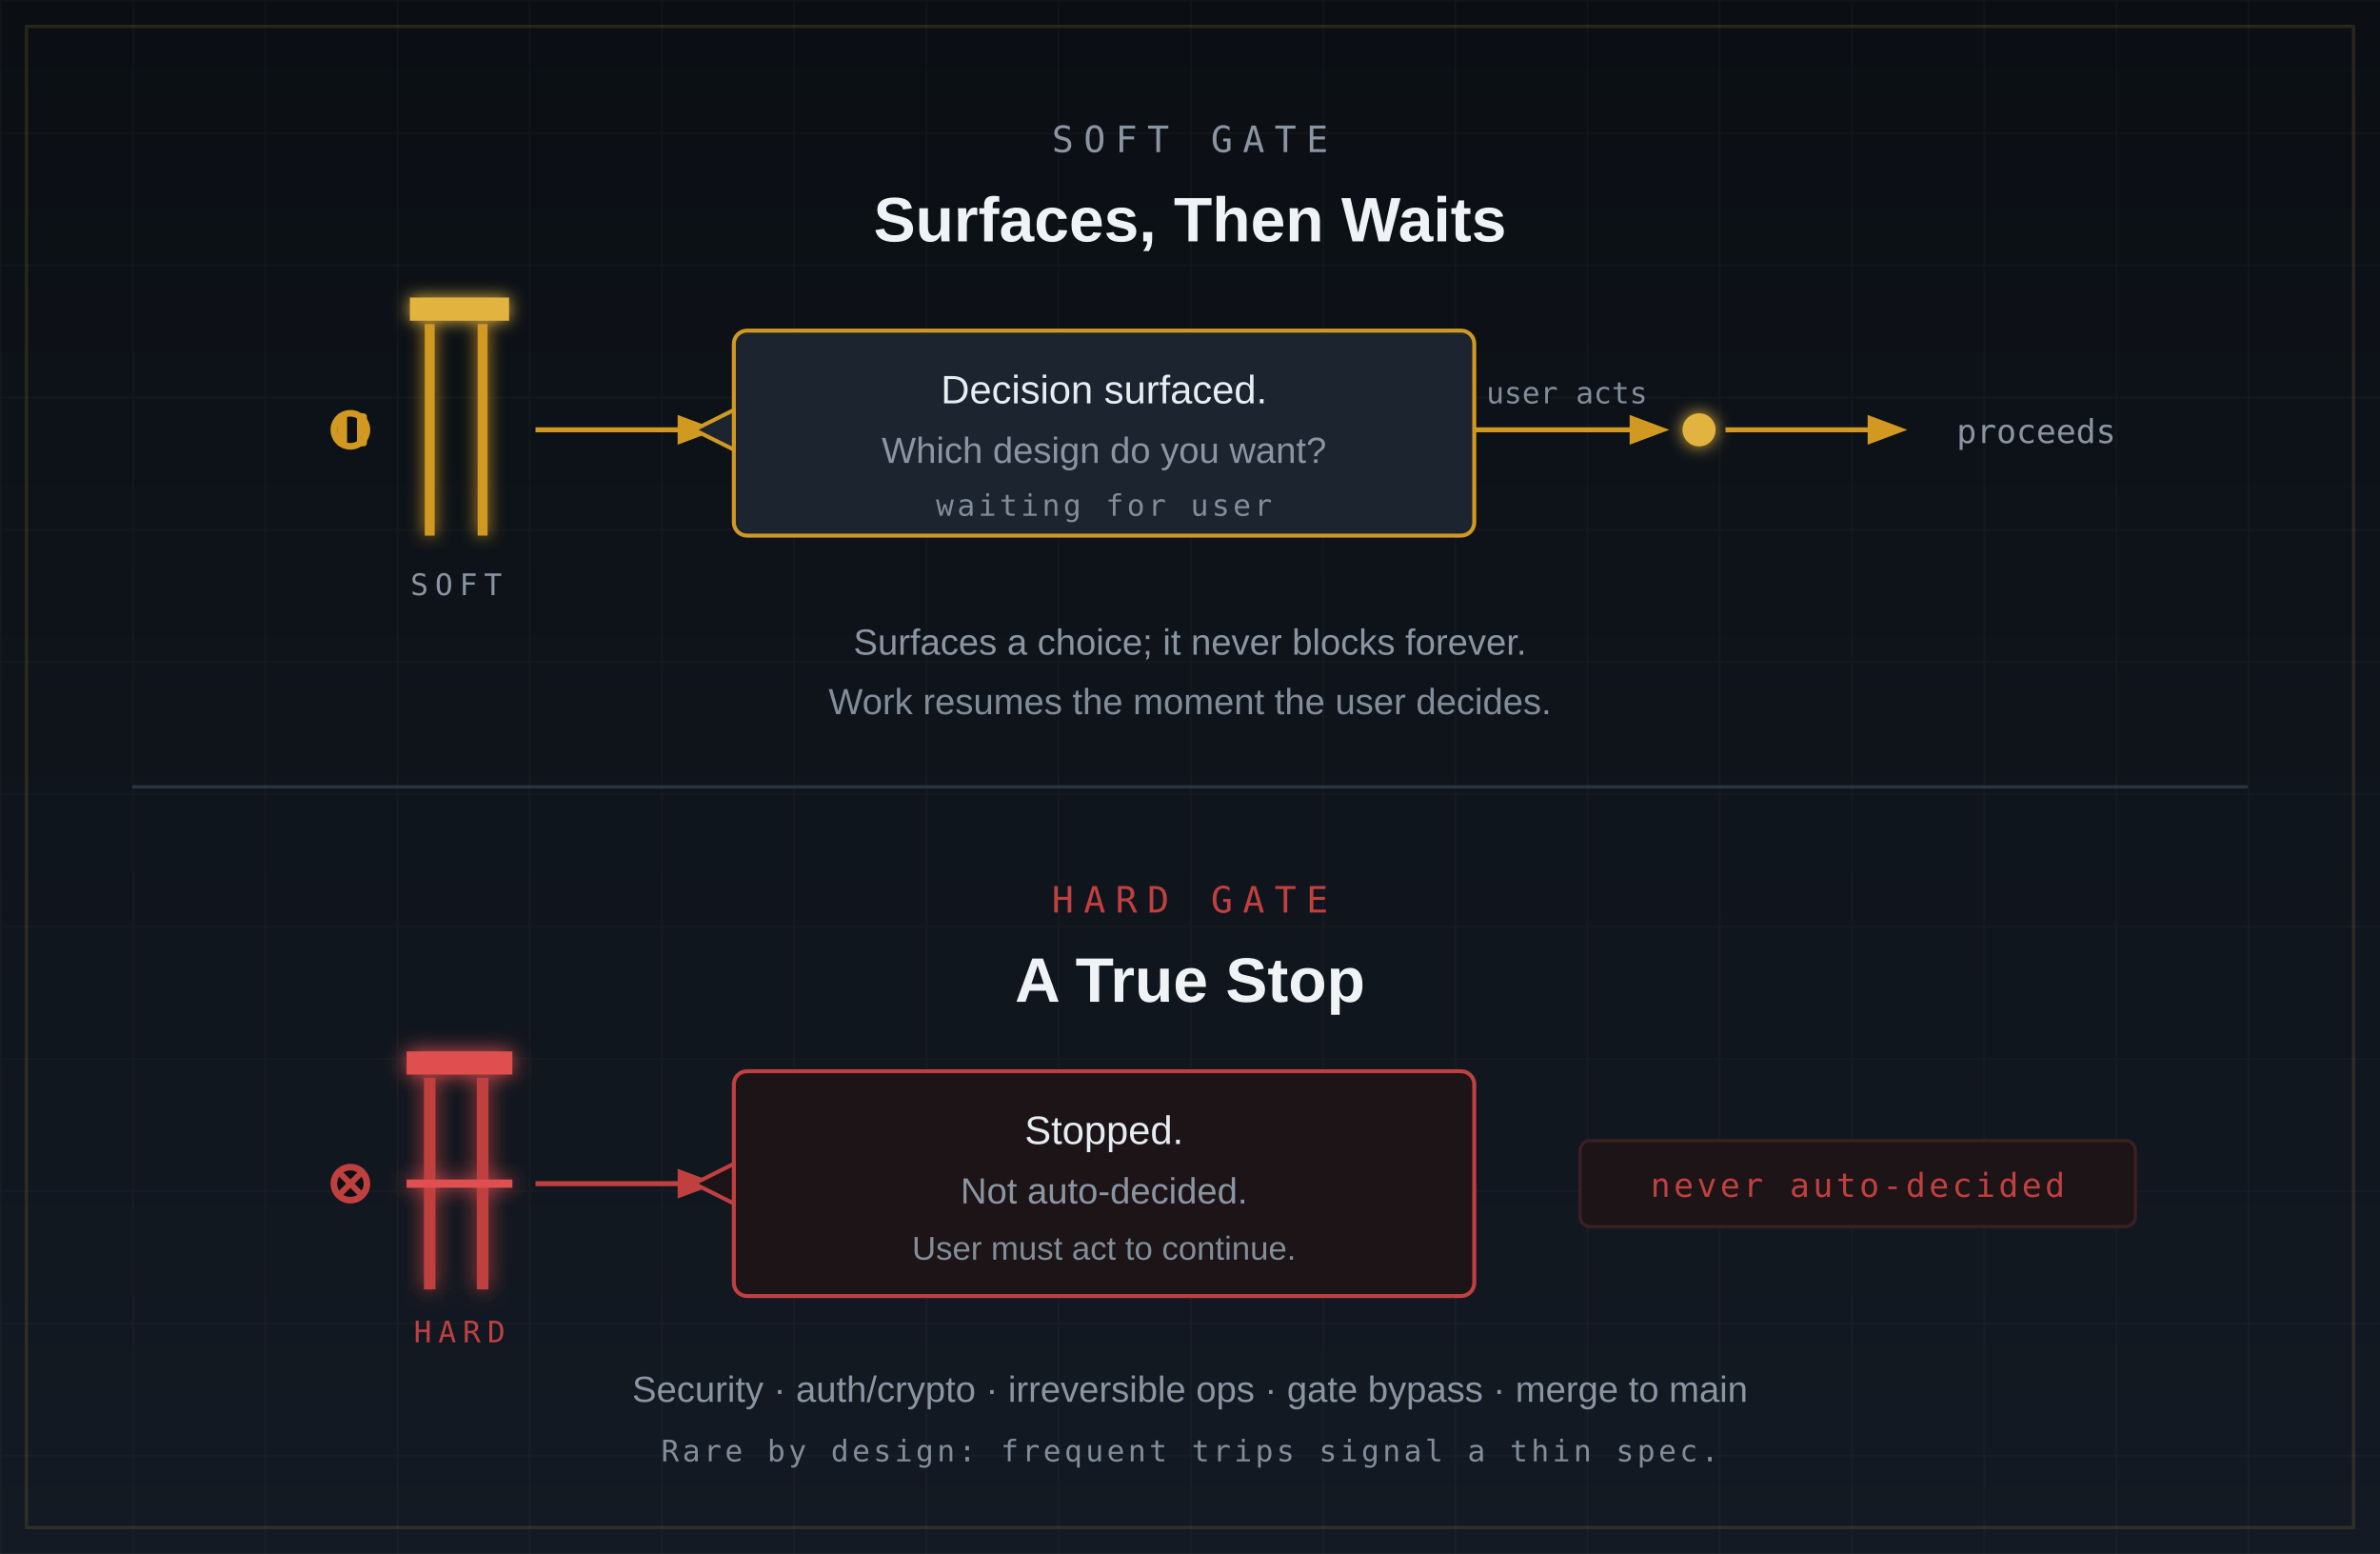
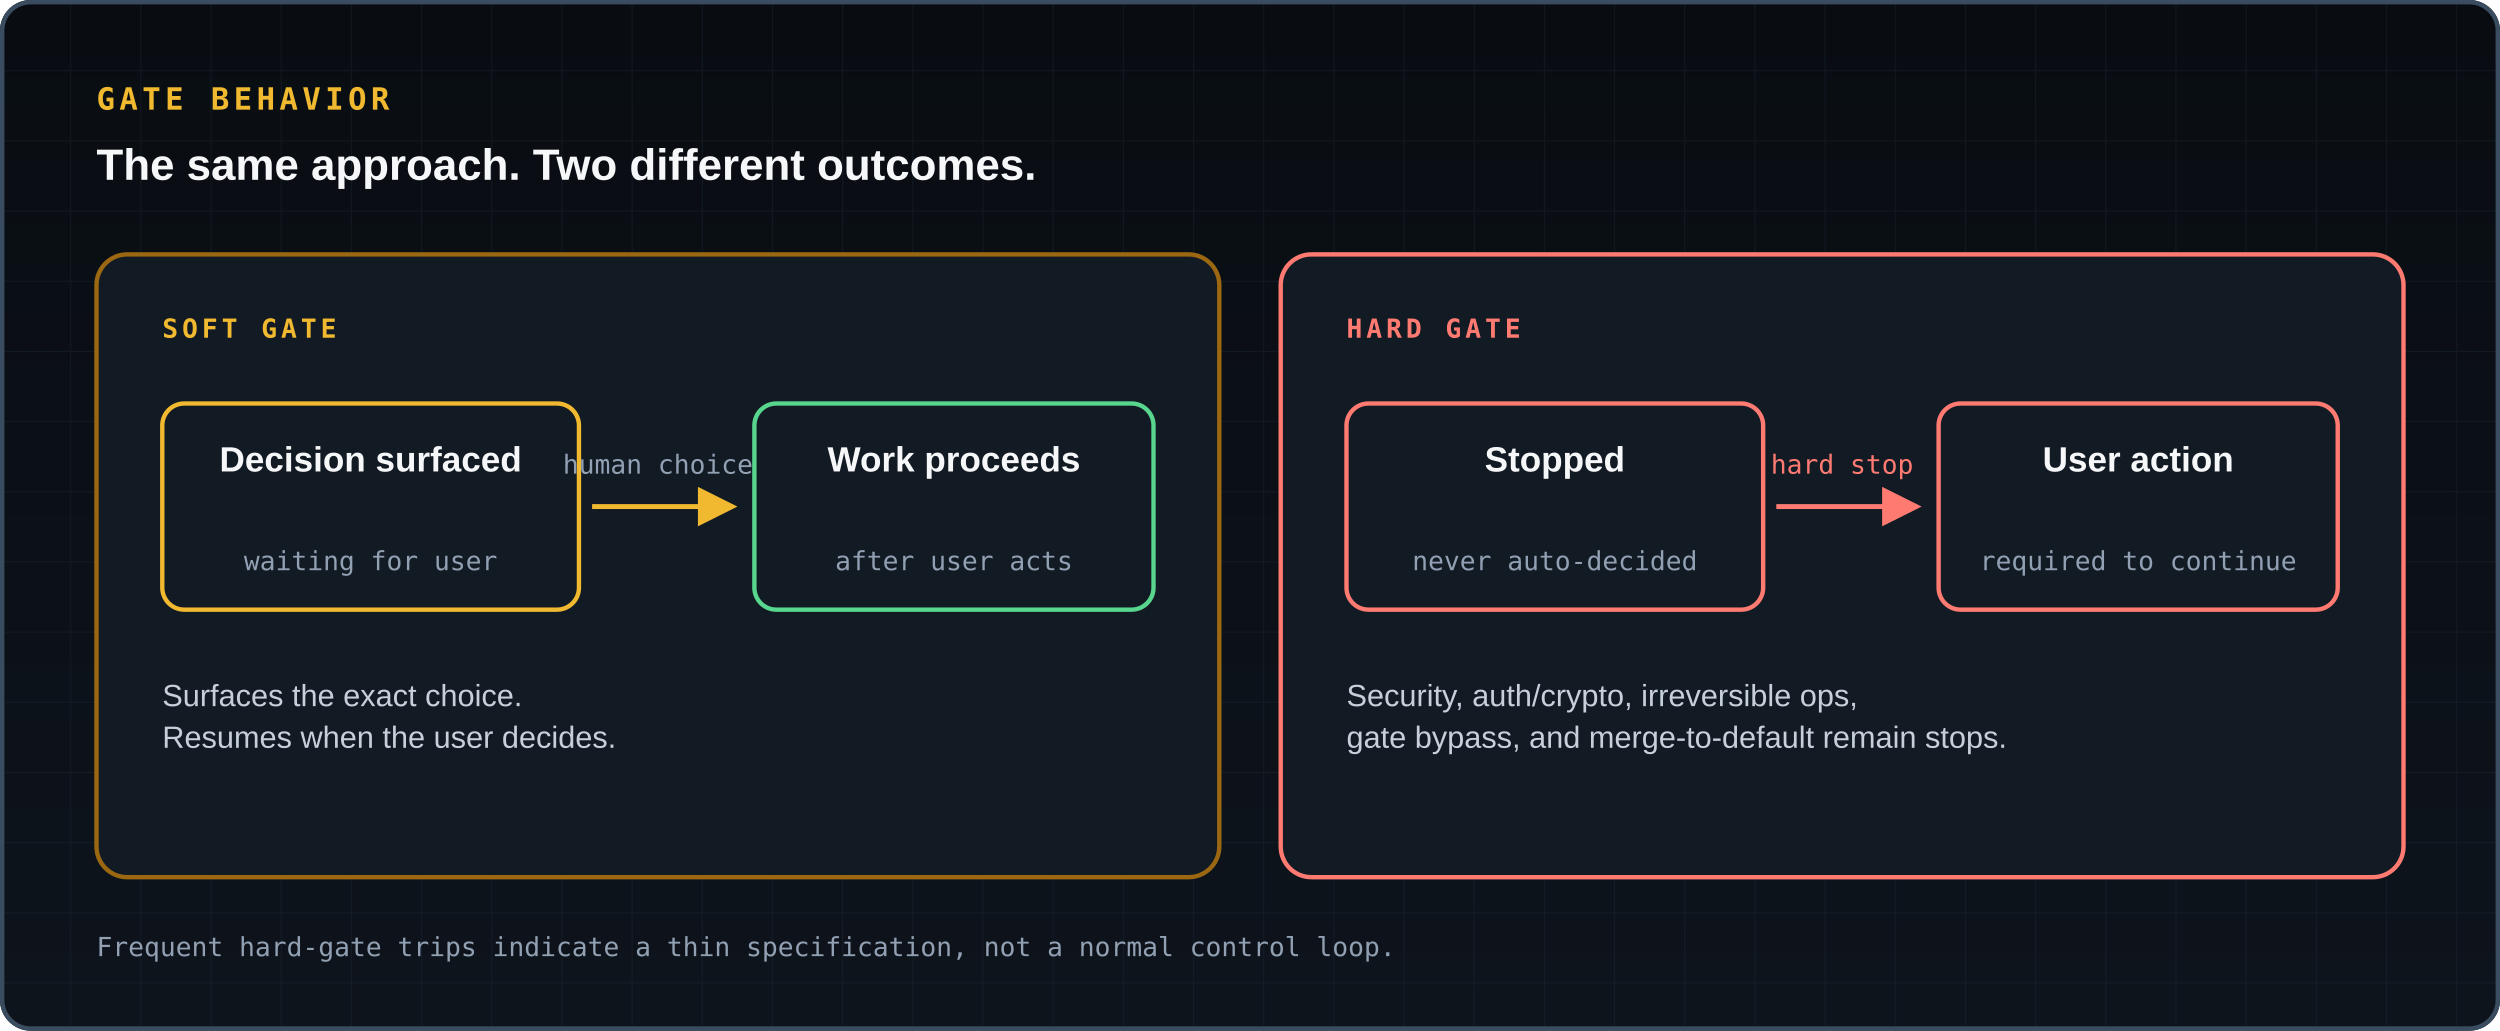
- <svg xmlns="http://www.w3.org/2000/svg" viewBox="0 0 720 470" role="img" aria-label="Gate model, stacked. Top band, the soft gate: a commit reaches the gate, which surfaces a decision and waits; once the user acts the work proceeds. Bottom band, the hard gate: a true stop that is never auto-decided, even under autonomous execution; the user must act before work can continue. Hard gates cover security, auth/crypto, irreversible ops, gate bypass, and merge to main, and are rare by design.">
+ <svg xmlns="http://www.w3.org/2000/svg" viewBox="0 0 1140 470" role="img" data-diagram-system="ca-v2">
  <defs>
-     <linearGradient id="gm-bg" x1="0" y1="0" x2="0" y2="1">
-       <stop offset="0" stop-color="#0b0f14" />
-       <stop offset="1" stop-color="#131a23" />
+     <linearGradient id="canvas" x1="0" y1="0" x2="0" y2="1">
+       <stop stop-color="#090d12" />
+       <stop offset="1" stop-color="#0e141c" />
    </linearGradient>
-     <pattern id="gm-grid" width="40" height="40" patternUnits="userSpaceOnUse">
-       <path d="M 40 0 L 0 0 0 40" fill="none" stroke="#e6edf3" stroke-opacity="0.028" stroke-width="1" />
+     <pattern id="grid" width="32" height="32" patternUnits="userSpaceOnUse">
+       <path d="M32 0H0V32" fill="none" stroke="#273647" stroke-width="1" stroke-opacity=".24" />
    </pattern>
-     <filter id="gm-glow" x="-60%" y="-60%" width="220%" height="220%">
-       <feGaussianBlur stdDeviation="2.4" result="b" />
-       <feMerge>
-         <feMergeNode in="b" />
-         <feMergeNode in="SourceGraphic" />
-       </feMerge>
-     </filter>
-     <filter id="gm-glow-red" x="-60%" y="-60%" width="220%" height="220%">
-       <feGaussianBlur stdDeviation="3" result="b" />
-       <feMerge>
-         <feMergeNode in="b" />
-         <feMergeNode in="SourceGraphic" />
-       </feMerge>
-     </filter>
-     <marker id="gm-arrow-gold" markerWidth="8" markerHeight="8" refX="6" refY="3" orient="auto">
-       <path d="M0,0 L0,6 L8,3 Z" fill="#d29922" />
-     </marker>
-     <marker id="gm-arrow-red" markerWidth="8" markerHeight="8" refX="6" refY="3" orient="auto">
-       <path d="M0,0 L0,6 L8,3 Z" fill="#c04040" />
+     <marker id="arrow" markerWidth="8" markerHeight="8" refX="7" refY="4" orient="auto" markerUnits="strokeWidth">
+       <path d="M0 0 8 4 0 8z" fill="context-stroke" />
    </marker>
  </defs>
-   <rect width="720" height="470" fill="url(#gm-bg)" />
-   <rect width="720" height="470" fill="url(#gm-grid)" />
-   <rect x="8" y="8" width="704" height="454" fill="none" stroke="#e3b341" stroke-opacity="0.14" stroke-width="1" />
-   <text x="360" y="46" text-anchor="middle" font-family="ui-monospace, 'Cascadia Code', Consolas, monospace" font-size="11" letter-spacing="3" fill="#8b95a2">SOFT GATE</text>
-   <text x="360" y="73" text-anchor="middle" font-family="'Segoe UI', -apple-system, 'Helvetica Neue', Arial, sans-serif" font-size="19" fill="#f0f3f6" font-weight="700">Surfaces, Then Waits</text>
-   <g filter="url(#gm-glow)">
-     <line x1="130" y1="98" x2="130" y2="162" stroke="#d29922" stroke-width="3" />
-     <line x1="146" y1="98" x2="146" y2="162" stroke="#d29922" stroke-width="3" />
-     <rect x="124" y="90" width="30" height="7" fill="#e3b341" />
-   </g>
-   <text x="138" y="180" text-anchor="middle" font-family="ui-monospace, 'Cascadia Code', Consolas, monospace" font-size="9" letter-spacing="2" fill="#8b95a2">SOFT</text>
-   <circle cx="106" cy="130" r="5" fill="#0b0f14" stroke="#d29922" stroke-width="2" />
-   <rect x="102" y="125" width="3" height="10" rx="1" fill="#d29922" />
-   <rect x="108" y="125" width="3" height="10" rx="1" fill="#d29922" />
-   <line x1="162" y1="130" x2="214" y2="130" stroke="#d29922" stroke-width="1.5" marker-end="url(#gm-arrow-gold)" />
-   <rect x="222" y="100" width="224" height="62" rx="4" fill="#1c2430" stroke="#d29922" stroke-width="1.2" />
-   <path d="M 222 124 L 210 130 L 222 136 Z" fill="#1c2430" stroke="#d29922" stroke-width="1.2" />
-   <text x="334" y="122" text-anchor="middle" font-family="'Segoe UI', -apple-system, 'Helvetica Neue', Arial, sans-serif" font-size="12" fill="#e6edf3">Decision surfaced.</text>
-   <text x="334" y="140" text-anchor="middle" font-family="'Segoe UI', -apple-system, 'Helvetica Neue', Arial, sans-serif" font-size="11" fill="#8b95a2">Which design do you want?</text>
-   <text x="334" y="156" text-anchor="middle" font-family="ui-monospace, 'Cascadia Code', Consolas, monospace" font-size="9" letter-spacing="1" fill="#828d9a">waiting for user</text>
-   <line x1="446" y1="130" x2="502" y2="130" stroke="#d29922" stroke-width="1.5" marker-end="url(#gm-arrow-gold)" />
-   <text x="474" y="122" text-anchor="middle" font-family="ui-monospace, 'Cascadia Code', Consolas, monospace" font-size="9" fill="#828d9a">user acts</text>
-   <circle cx="514" cy="130" r="5" fill="#e3b341" filter="url(#gm-glow)" />
-   <line x1="522" y1="130" x2="574" y2="130" stroke="#d29922" stroke-width="1.5" marker-end="url(#gm-arrow-gold)" />
-   <text x="616" y="134" text-anchor="middle" font-family="ui-monospace, 'Cascadia Code', Consolas, monospace" font-size="10" fill="#8b95a2">proceeds</text>
-   <text x="360" y="198" text-anchor="middle" font-family="'Segoe UI', -apple-system, 'Helvetica Neue', Arial, sans-serif" font-size="11" fill="#8b95a2">Surfaces a choice; it never blocks forever.</text>
-   <text x="360" y="216" text-anchor="middle" font-family="'Segoe UI', -apple-system, 'Helvetica Neue', Arial, sans-serif" font-size="11" fill="#828d9a">Work resumes the moment the user decides.</text>
-   <line x1="40" y1="238" x2="680" y2="238" stroke="#2a3340" stroke-width="1" />
-   <text x="360" y="276" text-anchor="middle" font-family="ui-monospace, 'Cascadia Code', Consolas, monospace" font-size="11" letter-spacing="3" fill="#c04040">HARD GATE</text>
-   <text x="360" y="303" text-anchor="middle" font-family="'Segoe UI', -apple-system, 'Helvetica Neue', Arial, sans-serif" font-size="19" fill="#f0f3f6" font-weight="700">A True Stop</text>
-   <g filter="url(#gm-glow-red)">
-     <line x1="130" y1="326" x2="130" y2="390" stroke="#c04040" stroke-width="3.5" />
-     <line x1="146" y1="326" x2="146" y2="390" stroke="#c04040" stroke-width="3.5" />
-     <rect x="123" y="318" width="32" height="7" fill="#e05050" />
-     <line x1="123" y1="358" x2="155" y2="358" stroke="#e05050" stroke-width="2.5" />
-   </g>
-   <text x="139" y="406" text-anchor="middle" font-family="ui-monospace, 'Cascadia Code', Consolas, monospace" font-size="9" letter-spacing="2" fill="#c04040">HARD</text>
-   <circle cx="106" cy="358" r="5" fill="#0b0f14" stroke="#c04040" stroke-width="2" />
-   <line x1="102" y1="354" x2="110" y2="362" stroke="#c04040" stroke-width="1.8" />
-   <line x1="110" y1="354" x2="102" y2="362" stroke="#c04040" stroke-width="1.8" />
-   <line x1="162" y1="358" x2="214" y2="358" stroke="#c04040" stroke-width="1.5" marker-end="url(#gm-arrow-red)" />
-   <rect x="222" y="324" width="224" height="68" rx="4" fill="#1c1416" stroke="#c04040" stroke-width="1.2" />
-   <path d="M 222 352 L 210 358 L 222 364 Z" fill="#1c1416" stroke="#c04040" stroke-width="1.2" />
-   <text x="334" y="346" text-anchor="middle" font-family="'Segoe UI', -apple-system, 'Helvetica Neue', Arial, sans-serif" font-size="12" fill="#e6edf3">Stopped.</text>
-   <text x="334" y="364" text-anchor="middle" font-family="'Segoe UI', -apple-system, 'Helvetica Neue', Arial, sans-serif" font-size="11" fill="#8b95a2">Not auto-decided.</text>
-   <text x="334" y="381" text-anchor="middle" font-family="'Segoe UI', -apple-system, 'Helvetica Neue', Arial, sans-serif" font-size="10" fill="#828d9a">User must act to continue.</text>
-   <rect x="478" y="345" width="168" height="26" rx="3" fill="#1c1416" stroke="#3a2020" stroke-width="1" />
-   <text x="562" y="362" text-anchor="middle" font-family="ui-monospace, 'Cascadia Code', Consolas, monospace" font-size="10" letter-spacing="1" fill="#c04040">never auto-decided</text>
-   <text x="360" y="424" text-anchor="middle" font-family="'Segoe UI', -apple-system, 'Helvetica Neue', Arial, sans-serif" font-size="11" fill="#8b95a2">Security · auth/crypto · irreversible ops · gate bypass · merge to main</text>
-   <text x="360" y="442" text-anchor="middle" font-family="ui-monospace, 'Cascadia Code', Consolas, monospace" font-size="9" letter-spacing="1" fill="#828d9a">Rare by design: frequent trips signal a thin spec.</text>
+   <rect width="1140" height="470" rx="14" fill="url(#canvas)" />
+   <rect width="1140" height="470" rx="14" fill="url(#grid)" />
+   <rect x="1" y="1" width="1138" height="468" rx="13" fill="none" stroke="#3a4c60" stroke-width="2" />
+   <text x="44" y="50" font-family="JetBrains Mono Variable, Consolas, Cascadia Mono, monospace" font-size="14" font-weight="750" fill="#f0b92f" text-anchor="start" letter-spacing="2">GATE BEHAVIOR</text>
+   <text x="44" y="82" font-family="Manrope Variable, Segoe UI, Arial, sans-serif" font-size="20" font-weight="750" fill="#f6f7f9" text-anchor="start">The same approach. Two different outcomes.</text>
+   <rect x="44" y="116" width="512" height="284" rx="14" fill="#121a24" stroke="#9b6811" stroke-width="2" />
+   <rect x="584" y="116" width="512" height="284" rx="14" fill="#121a24" stroke="#ff7b72" stroke-width="2" />
+   <text x="74" y="154" font-family="JetBrains Mono Variable, Consolas, Cascadia Mono, monospace" font-size="12" font-weight="750" fill="#f0b92f" text-anchor="start" letter-spacing="1.8" data-label-kind="annotation">SOFT GATE</text>
+   <text x="614" y="154" font-family="JetBrains Mono Variable, Consolas, Cascadia Mono, monospace" font-size="12" font-weight="750" fill="#ff7b72" text-anchor="start" letter-spacing="1.8" data-label-kind="annotation">HARD GATE</text>
+   <rect x="74" y="184" width="190" height="94" rx="10" fill="#121a24" stroke="#f0b92f" stroke-width="2" />
+   <text x="169" y="215" font-family="Manrope Variable, Segoe UI, Arial, sans-serif" font-size="16" font-weight="700" fill="#f6f7f9" text-anchor="middle">Decision surfaced</text>
+   <text x="169" y="260" font-family="JetBrains Mono Variable, Consolas, Cascadia Mono, monospace" font-size="12" font-weight="500" fill="#91a0b2" text-anchor="middle" data-label-kind="annotation">waiting for user</text>
+   <rect x="344" y="184" width="182" height="94" rx="10" fill="#121a24" stroke="#58d68d" stroke-width="2" />
+   <text x="435" y="215" font-family="Manrope Variable, Segoe UI, Arial, sans-serif" font-size="16" font-weight="700" fill="#f6f7f9" text-anchor="middle">Work proceeds</text>
+   <text x="435" y="260" font-family="JetBrains Mono Variable, Consolas, Cascadia Mono, monospace" font-size="12" font-weight="500" fill="#91a0b2" text-anchor="middle" data-label-kind="annotation">after user acts</text>
+   <path d="M270 231 L334 231" fill="none" stroke="#f0b92f" stroke-width="2.25" marker-end="url(#arrow)" />
+   <text x="300" y="216" font-family="JetBrains Mono Variable, Consolas, Cascadia Mono, monospace" font-size="12" font-weight="500" fill="#91a0b2" text-anchor="middle" data-label-kind="annotation">human choice</text>
+   <rect x="614" y="184" width="190" height="94" rx="10" fill="#121a24" stroke="#ff7b72" stroke-width="2" />
+   <text x="709" y="215" font-family="Manrope Variable, Segoe UI, Arial, sans-serif" font-size="16" font-weight="700" fill="#f6f7f9" text-anchor="middle">Stopped</text>
+   <text x="709" y="260" font-family="JetBrains Mono Variable, Consolas, Cascadia Mono, monospace" font-size="12" font-weight="500" fill="#91a0b2" text-anchor="middle" data-label-kind="annotation">never auto-decided</text>
+   <rect x="884" y="184" width="182" height="94" rx="10" fill="#121a24" stroke="#ff7b72" stroke-width="2" />
+   <text x="975" y="215" font-family="Manrope Variable, Segoe UI, Arial, sans-serif" font-size="16" font-weight="700" fill="#f6f7f9" text-anchor="middle">User action</text>
+   <text x="975" y="260" font-family="JetBrains Mono Variable, Consolas, Cascadia Mono, monospace" font-size="12" font-weight="500" fill="#91a0b2" text-anchor="middle" data-label-kind="annotation">required to continue</text>
+   <path d="M810 231 L874 231" fill="none" stroke="#ff7b72" stroke-width="2.25" marker-end="url(#arrow)" />
+   <text x="840" y="216" font-family="JetBrains Mono Variable, Consolas, Cascadia Mono, monospace" font-size="12" font-weight="500" fill="#ff7b72" text-anchor="middle" data-label-kind="annotation">hard stop</text>
+   <text x="74" y="322" font-family="Manrope Variable, Segoe UI, Arial, sans-serif" font-size="14" font-weight="500" fill="#c7d0da" text-anchor="start">Surfaces the exact choice.</text>
+   <text x="74" y="341" font-family="Manrope Variable, Segoe UI, Arial, sans-serif" font-size="14" font-weight="500" fill="#c7d0da" text-anchor="start">Resumes when the user decides.</text>
+   <text x="614" y="322" font-family="Manrope Variable, Segoe UI, Arial, sans-serif" font-size="14" font-weight="500" fill="#c7d0da" text-anchor="start">Security, auth/crypto, irreversible ops,</text>
+   <text x="614" y="341" font-family="Manrope Variable, Segoe UI, Arial, sans-serif" font-size="14" font-weight="500" fill="#c7d0da" text-anchor="start">gate bypass, and merge-to-default remain stops.</text>
+   <text x="44" y="436" font-family="JetBrains Mono Variable, Consolas, Cascadia Mono, monospace" font-size="12" font-weight="500" fill="#91a0b2" text-anchor="start" data-label-kind="annotation">Frequent hard-gate trips indicate a thin specification, not a normal control loop.</text>
</svg>
